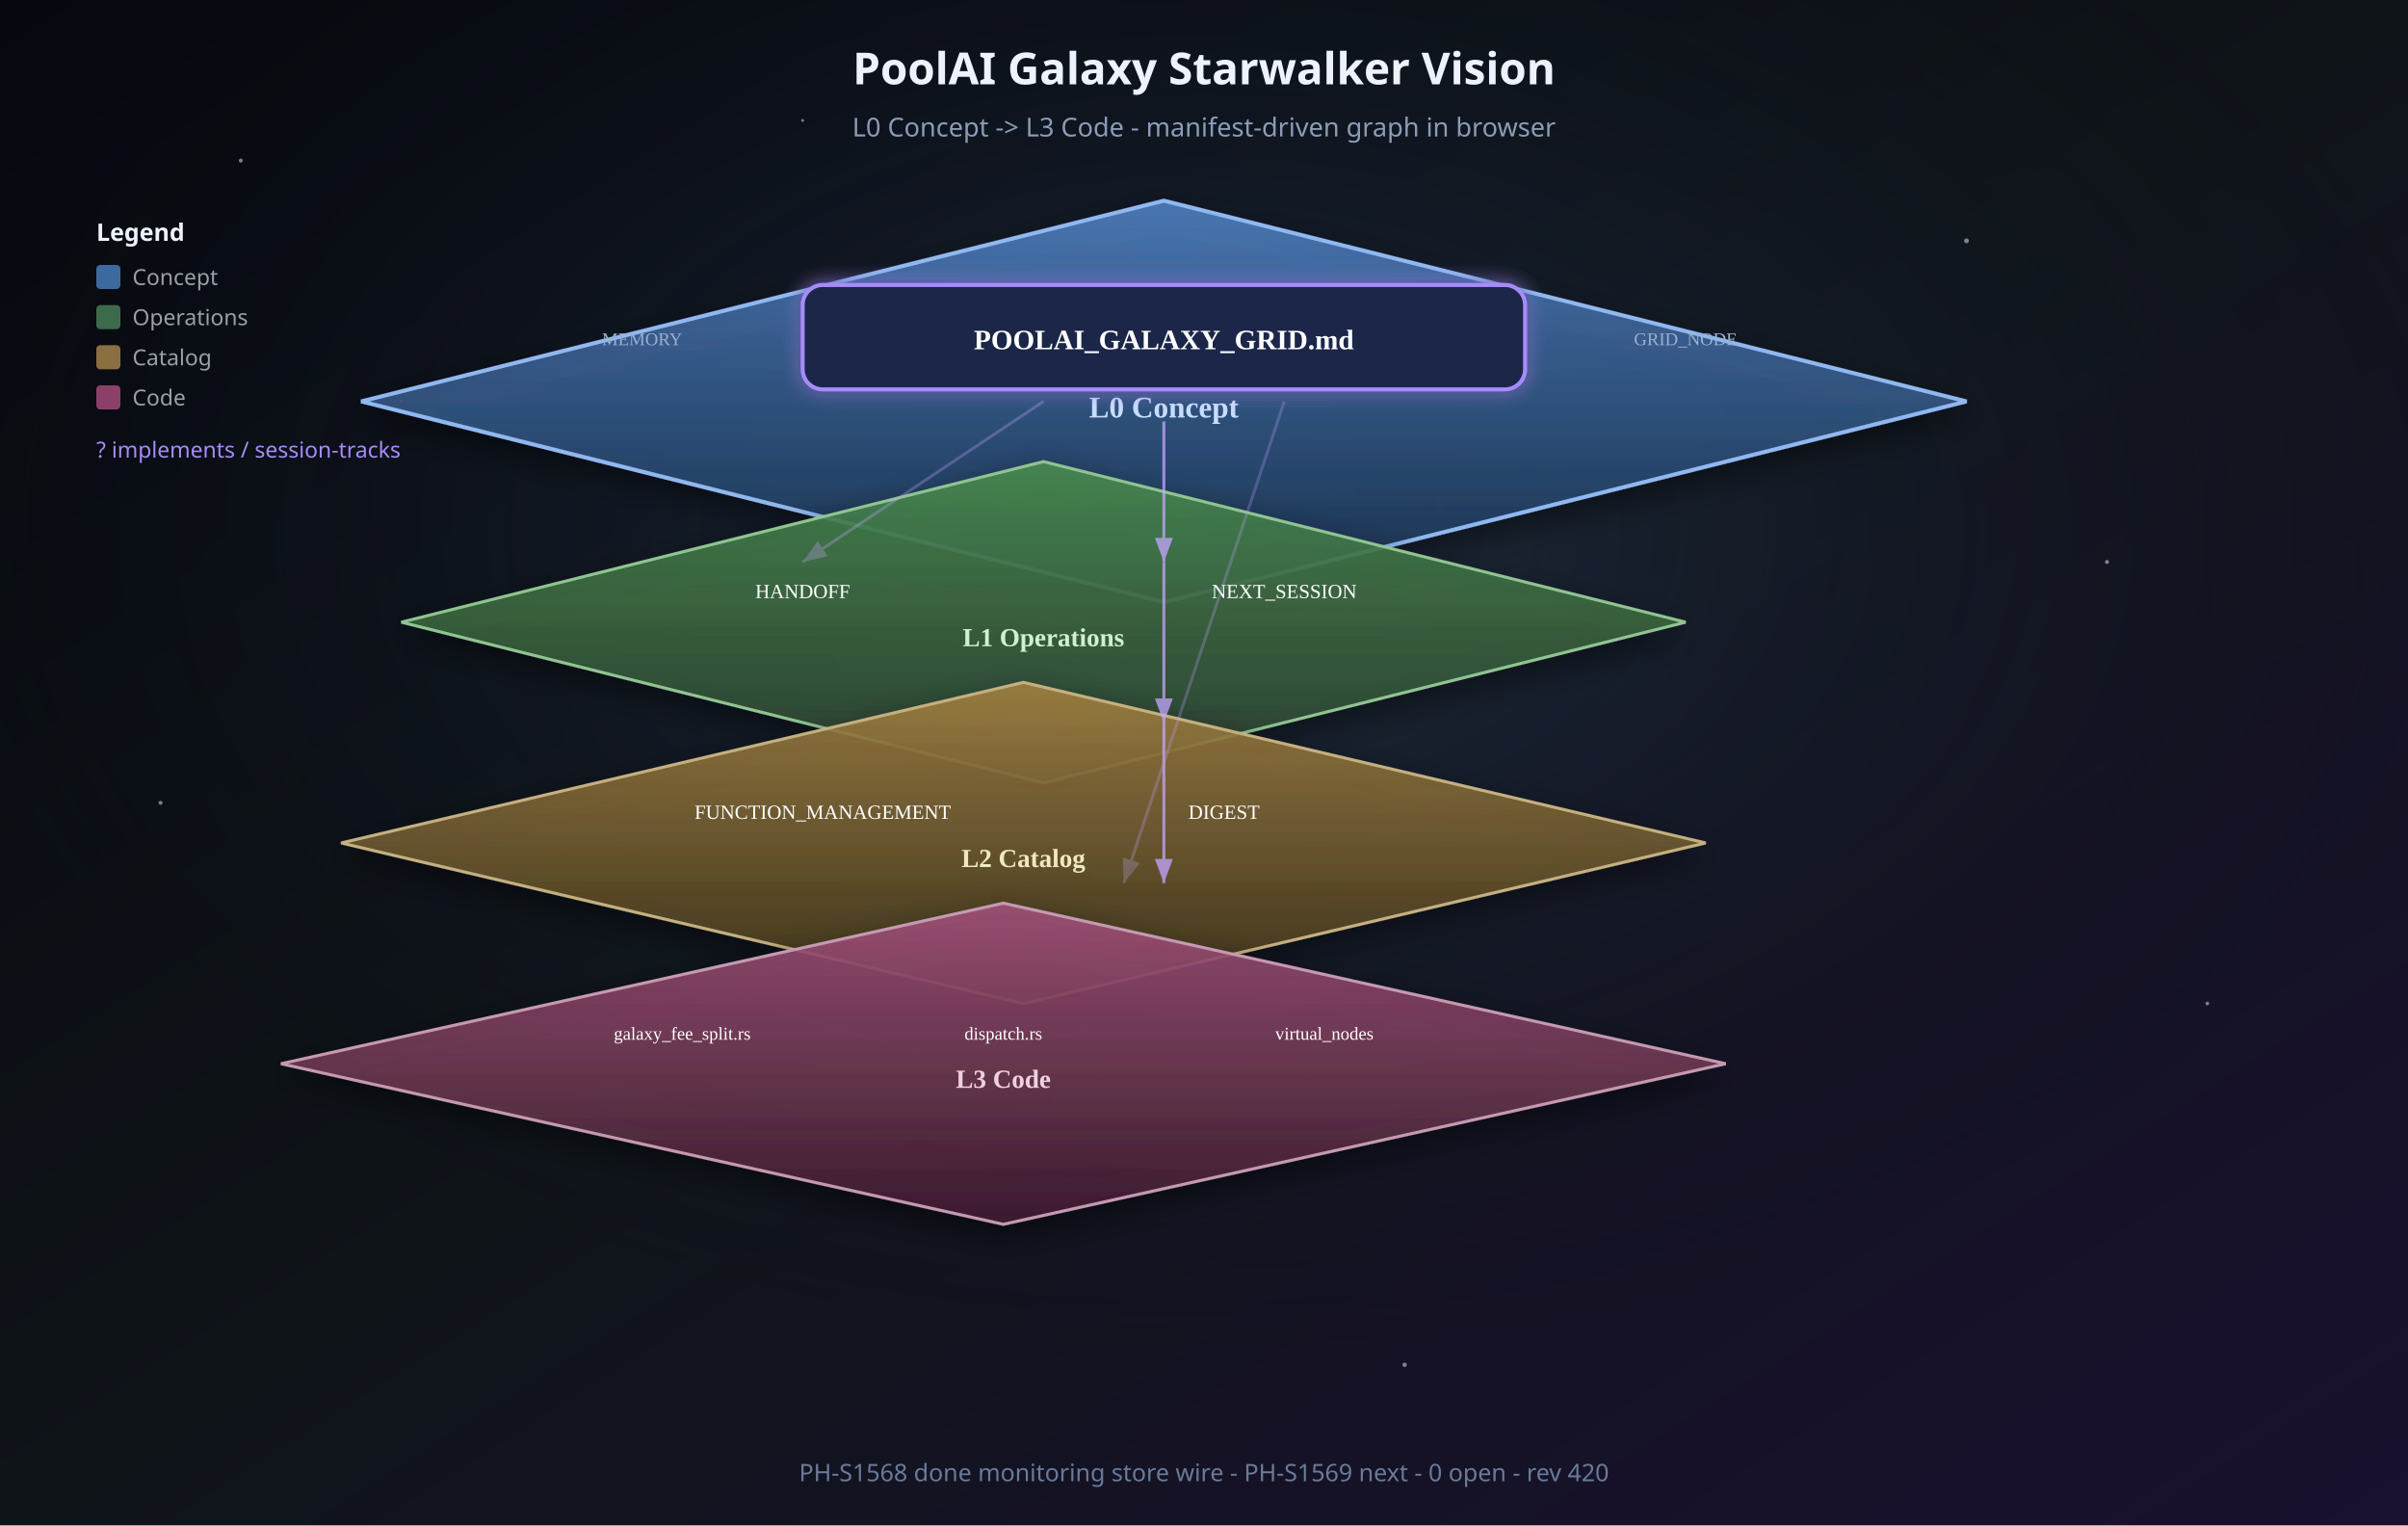
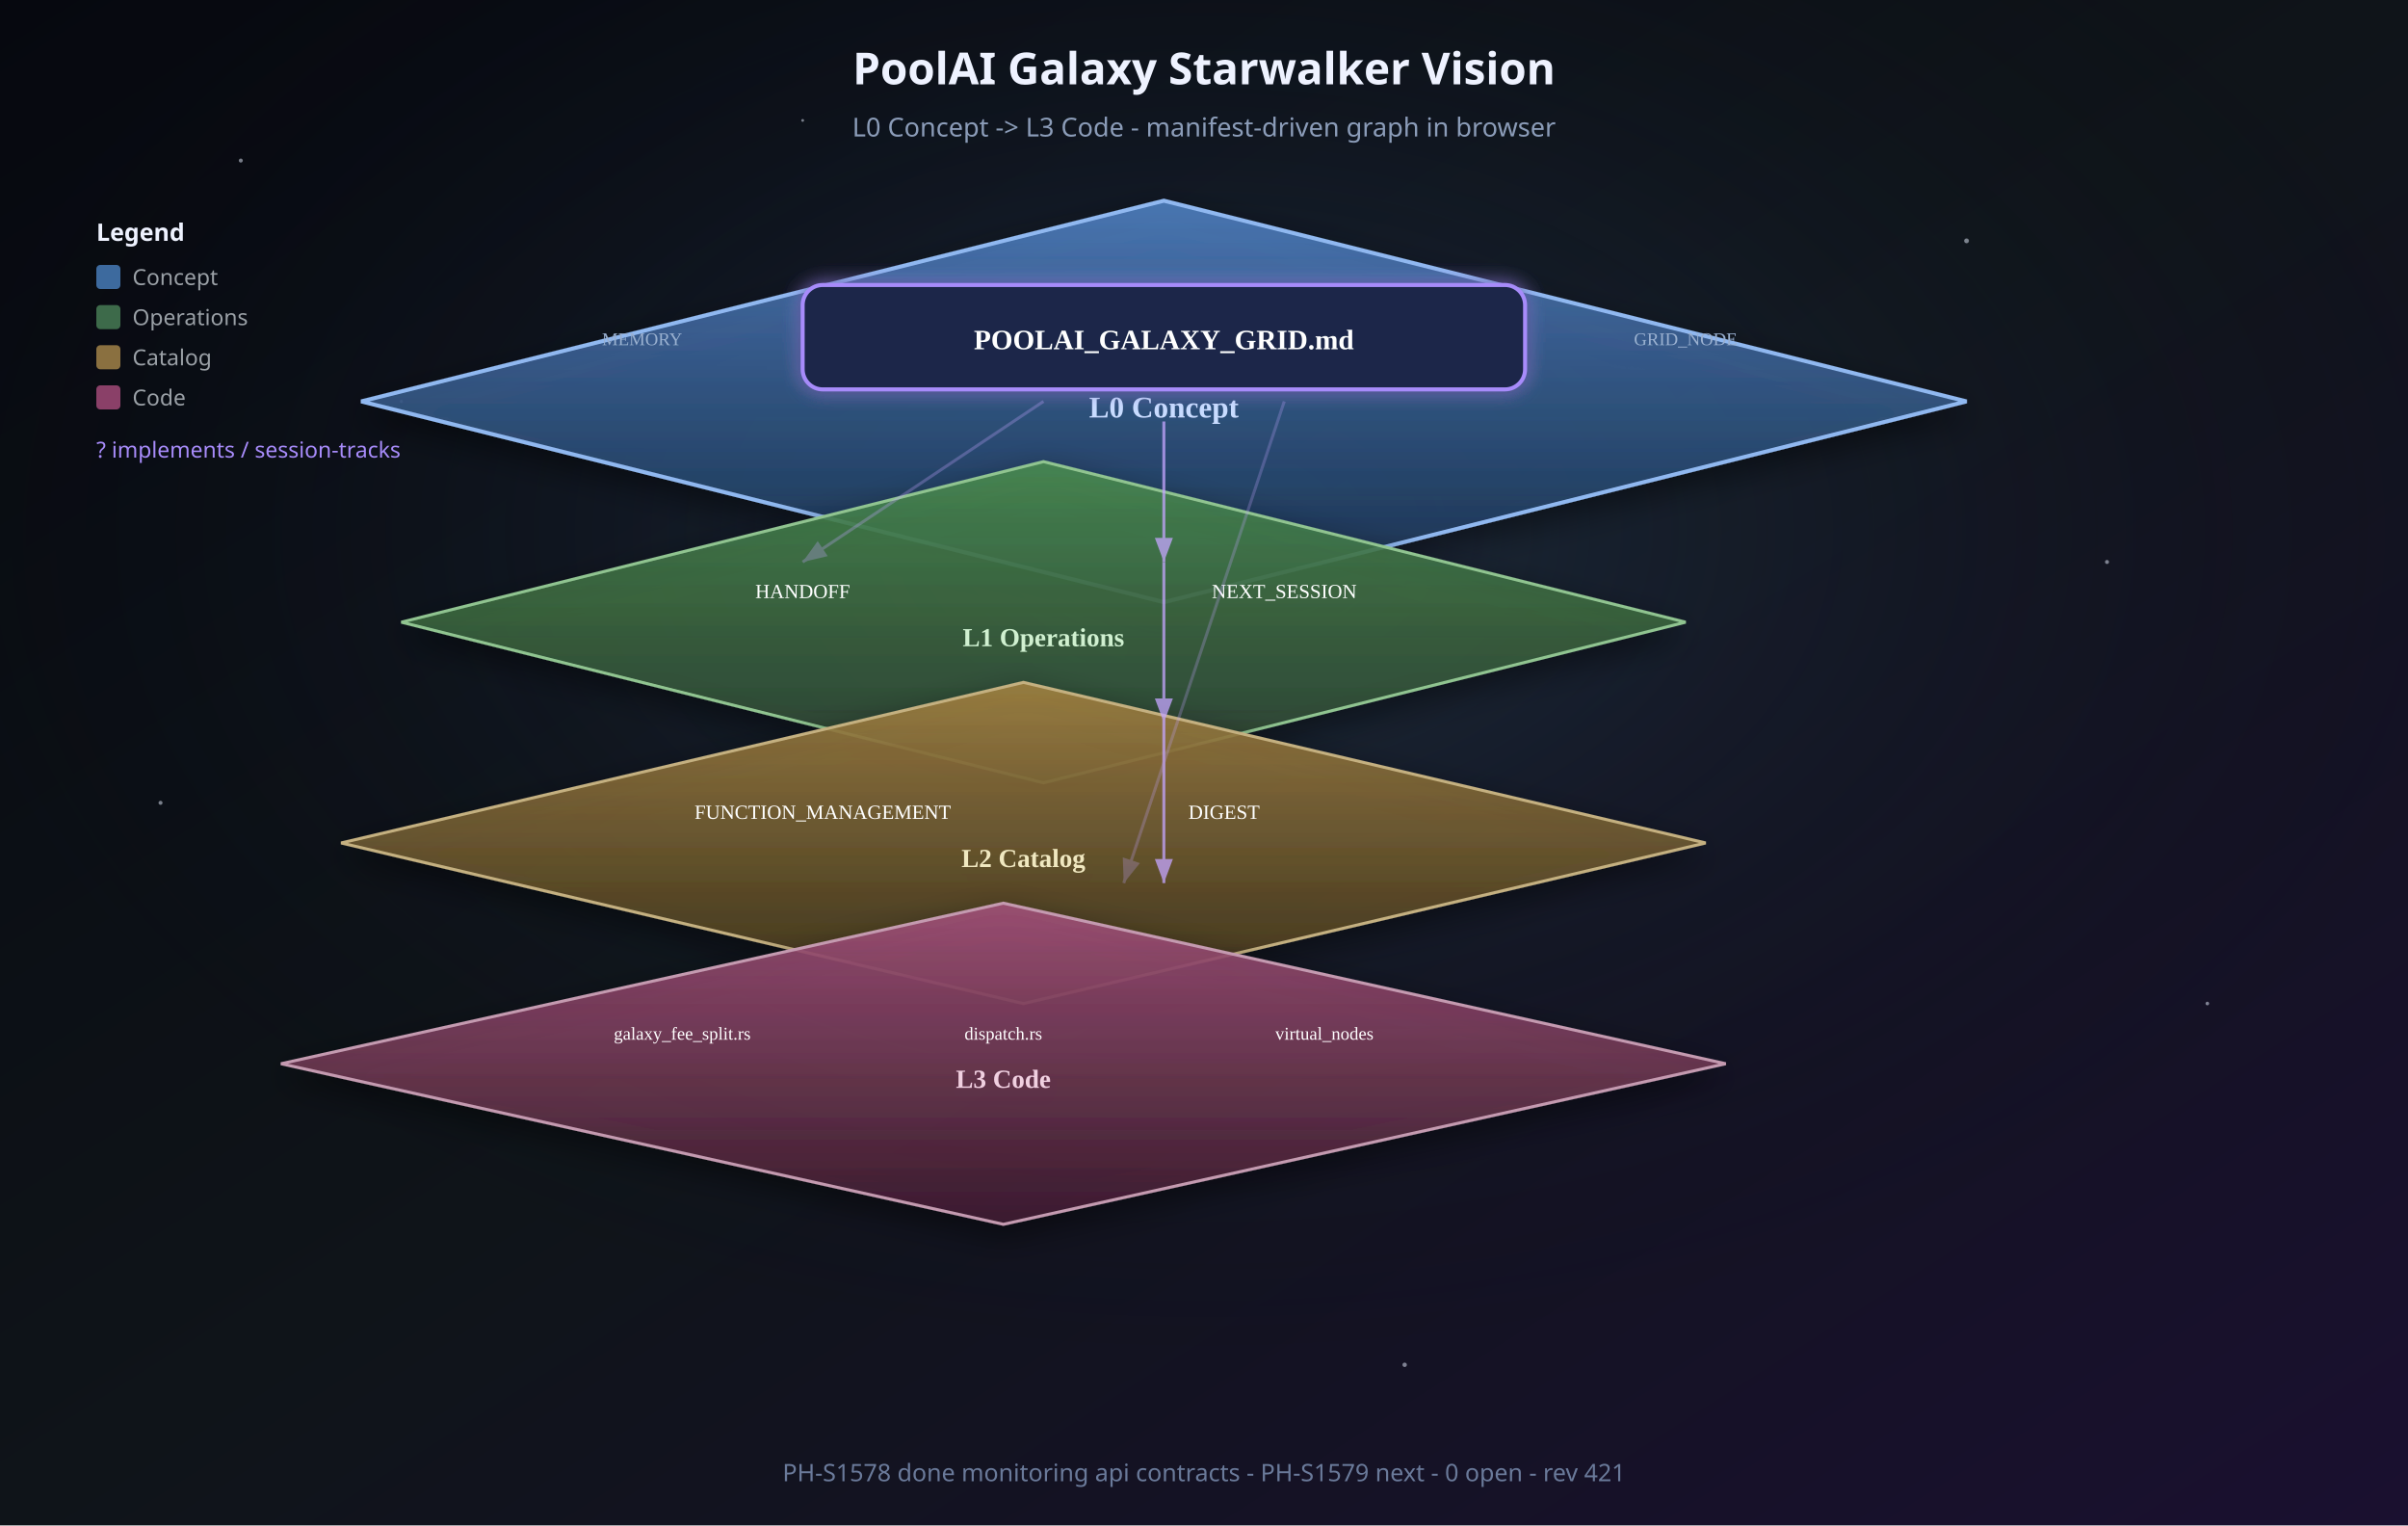
<svg xmlns="http://www.w3.org/2000/svg" viewBox="0 0 1200 760" role="img" aria-labelledby="title desc">
  <defs>
    <linearGradient id="bg" x1="0%" y1="0%" x2="100%" y2="100%">
      <stop offset="0%" stop-color="#06080f" />
      <stop offset="50%" stop-color="#0f1419" />
      <stop offset="100%" stop-color="#1a1030" />
    </linearGradient>
    <radialGradient id="nebula" cx="50%" cy="35%" r="55%">
      <stop offset="0%" stop-color="#3d5a8a" stop-opacity="0.35" />
      <stop offset="100%" stop-color="#06080f" stop-opacity="0" />
    </radialGradient>
    <linearGradient id="planeL0" x1="0%" y1="0%" x2="0%" y2="100%">
      <stop offset="0%" stop-color="#4a7ab8" stop-opacity="0.95" />
      <stop offset="100%" stop-color="#1e3350" stop-opacity="0.85" />
    </linearGradient>
    <linearGradient id="planeL1" x1="0%" y1="0%" x2="0%" y2="100%">
      <stop offset="0%" stop-color="#4a8a50" stop-opacity="0.9" />
      <stop offset="100%" stop-color="#2a4030" stop-opacity="0.85" />
    </linearGradient>
    <linearGradient id="planeL2" x1="0%" y1="0%" x2="0%" y2="100%">
      <stop offset="0%" stop-color="#a08040" stop-opacity="0.9" />
      <stop offset="100%" stop-color="#403520" stop-opacity="0.85" />
    </linearGradient>
    <linearGradient id="planeL3" x1="0%" y1="0%" x2="0%" y2="100%">
      <stop offset="0%" stop-color="#a05078" stop-opacity="0.9" />
      <stop offset="100%" stop-color="#402030" stop-opacity="0.85" />
    </linearGradient>
    <filter id="shadow" x="-30%" y="-30%" width="160%" height="160%">
      <feDropShadow dx="0" dy="6" stdDeviation="8" flood-color="#000" flood-opacity="0.5" />
    </filter>
    <filter id="glow" x="-50%" y="-50%" width="200%" height="200%">
      <feGaussianBlur stdDeviation="4" result="b" />
      <feMerge>
        <feMergeNode in="b" />
        <feMergeNode in="SourceGraphic" />
      </feMerge>
    </filter>
    <marker id="arrow" markerWidth="10" markerHeight="10" refX="8" refY="3" orient="auto">
      <path d="M0,0 L8,3 L0,6 Z" fill="#c4a5ff" />
    </marker>
  </defs>
  <rect width="1200" height="760" fill="url(#bg)" />
  <rect width="1200" height="760" fill="url(#nebula)" />
  <g fill="#e8f0ff" opacity="0.5">
    <circle cx="120" cy="80" r="1" />
    <circle cx="980" cy="120" r="1.2" />
    <circle cx="200" cy="200" r="0.8" />
    <circle cx="1050" cy="280" r="1" />
    <circle cx="80" cy="400" r="1" />
    <circle cx="1100" cy="500" r="0.9" />
    <circle cx="400" cy="60" r="0.7" />
    <circle cx="700" cy="680" r="1.1" />
  </g>
  <text x="600" y="42" text-anchor="middle" fill="#eef2ff" font-family="Segoe UI, system-ui, sans-serif" font-size="22" font-weight="600">PoolAI Galaxy Starwalker Vision</text>
  <text x="600" y="68" text-anchor="middle" fill="#8b9cb8" font-family="Segoe UI, system-ui, sans-serif" font-size="13">L0 Concept -&gt; L3 Code - manifest-driven graph in browser</text>
  <g transform="translate(180, 100)" filter="url(#shadow)">
    <path d="M0 100 L400 0 L800 100 L400 200 Z" fill="url(#planeL0)" stroke="#90b8f0" stroke-width="2" />
    <text x="400" y="108" text-anchor="middle" fill="#c8dcff" font-size="15" font-weight="700">L0 Concept</text>
    <g filter="url(#glow)">
      <rect x="220" y="42" width="360" height="52" rx="10" fill="#1a2848" stroke="#a78bfa" stroke-width="2" />
      <text x="400" y="74" text-anchor="middle" fill="#fff" font-size="14" font-weight="700">POOLAI_GALAXY_GRID.md</text>
    </g>
    <text x="140" y="72" text-anchor="middle" fill="#9ab0d0" font-size="9">MEMORY</text>
    <text x="660" y="72" text-anchor="middle" fill="#9ab0d0" font-size="9">GRID_NODE</text>
  </g>
  <g transform="translate(200, 230)" filter="url(#shadow)">
    <path d="M0 80 L320 0 L640 80 L320 160 Z" fill="url(#planeL1)" stroke="#90c490" stroke-width="1.5" />
    <text x="320" y="92" text-anchor="middle" fill="#d0f0d0" font-size="13" font-weight="600">L1 Operations</text>
    <text x="200" y="68" text-anchor="middle" fill="#fff" font-size="10">HANDOFF</text>
    <text x="440" y="68" text-anchor="middle" fill="#fff" font-size="10">NEXT_SESSION</text>
  </g>
  <g transform="translate(170, 340)" filter="url(#shadow)">
    <path d="M0 80 L340 0 L680 80 L340 160 Z" fill="url(#planeL2)" stroke="#c4b080" stroke-width="1.5" />
    <text x="340" y="92" text-anchor="middle" fill="#f0e8c0" font-size="13" font-weight="600">L2 Catalog</text>
    <text x="240" y="68" text-anchor="middle" fill="#fff" font-size="10">FUNCTION_MANAGEMENT</text>
    <text x="440" y="68" text-anchor="middle" fill="#fff" font-size="10">DIGEST</text>
  </g>
  <g transform="translate(140, 450)" filter="url(#shadow)">
    <path d="M0 80 L360 0 L720 80 L360 160 Z" fill="url(#planeL3)" stroke="#c49ab0" stroke-width="1.5" />
    <text x="360" y="92" text-anchor="middle" fill="#f0d0e0" font-size="13" font-weight="600">L3 Code</text>
    <text x="200" y="68" text-anchor="middle" fill="#fff" font-size="9">galaxy_fee_split.rs</text>
    <text x="360" y="68" text-anchor="middle" fill="#fff" font-size="9">dispatch.rs</text>
    <text x="520" y="68" text-anchor="middle" fill="#fff" font-size="9">virtual_nodes</text>
  </g>
  <g fill="none" stroke="#c4a5ff" stroke-width="1.5" marker-end="url(#arrow)" opacity="0.75">
    <path d="M580 210 L580 280" />
    <path d="M580 280 L580 360" />
    <path d="M580 360 L580 440" />
    <path d="M520 200 L400 280" opacity="0.4" />
    <path d="M640 200 L560 440" opacity="0.35" />
  </g>
  <g transform="translate(48, 120)" font-family="Segoe UI, system-ui, sans-serif" font-size="11">
    <text x="0" y="0" fill="#eef2ff" font-weight="600" font-size="12">Legend</text>
    <rect x="0" y="12" width="12" height="12" rx="2" fill="#3d6a9e" />
    <text x="18" y="22" fill="#9aa0a6">Concept</text>
    <rect x="0" y="32" width="12" height="12" rx="2" fill="#3d6a4a" />
    <text x="18" y="42" fill="#9aa0a6">Operations</text>
    <rect x="0" y="52" width="12" height="12" rx="2" fill="#8a7040" />
    <text x="18" y="62" fill="#9aa0a6">Catalog</text>
    <rect x="0" y="72" width="12" height="12" rx="2" fill="#8a4068" />
    <text x="18" y="82" fill="#9aa0a6">Code</text>
    <text x="0" y="108" fill="#a78bfa">? implements / session-tracks</text>
  </g>
-   <text x="600" y="738" text-anchor="middle" fill="#6a7a9a" font-family="Segoe UI, system-ui, sans-serif" font-size="12">PH-S1568 done monitoring store wire - PH-S1569 next - 0 open - rev 420</text>
+   <text x="600" y="738" text-anchor="middle" fill="#6a7a9a" font-family="Segoe UI, system-ui, sans-serif" font-size="12">PH-S1578 done monitoring api contracts - PH-S1579 next - 0 open - rev 421</text>
</svg>
